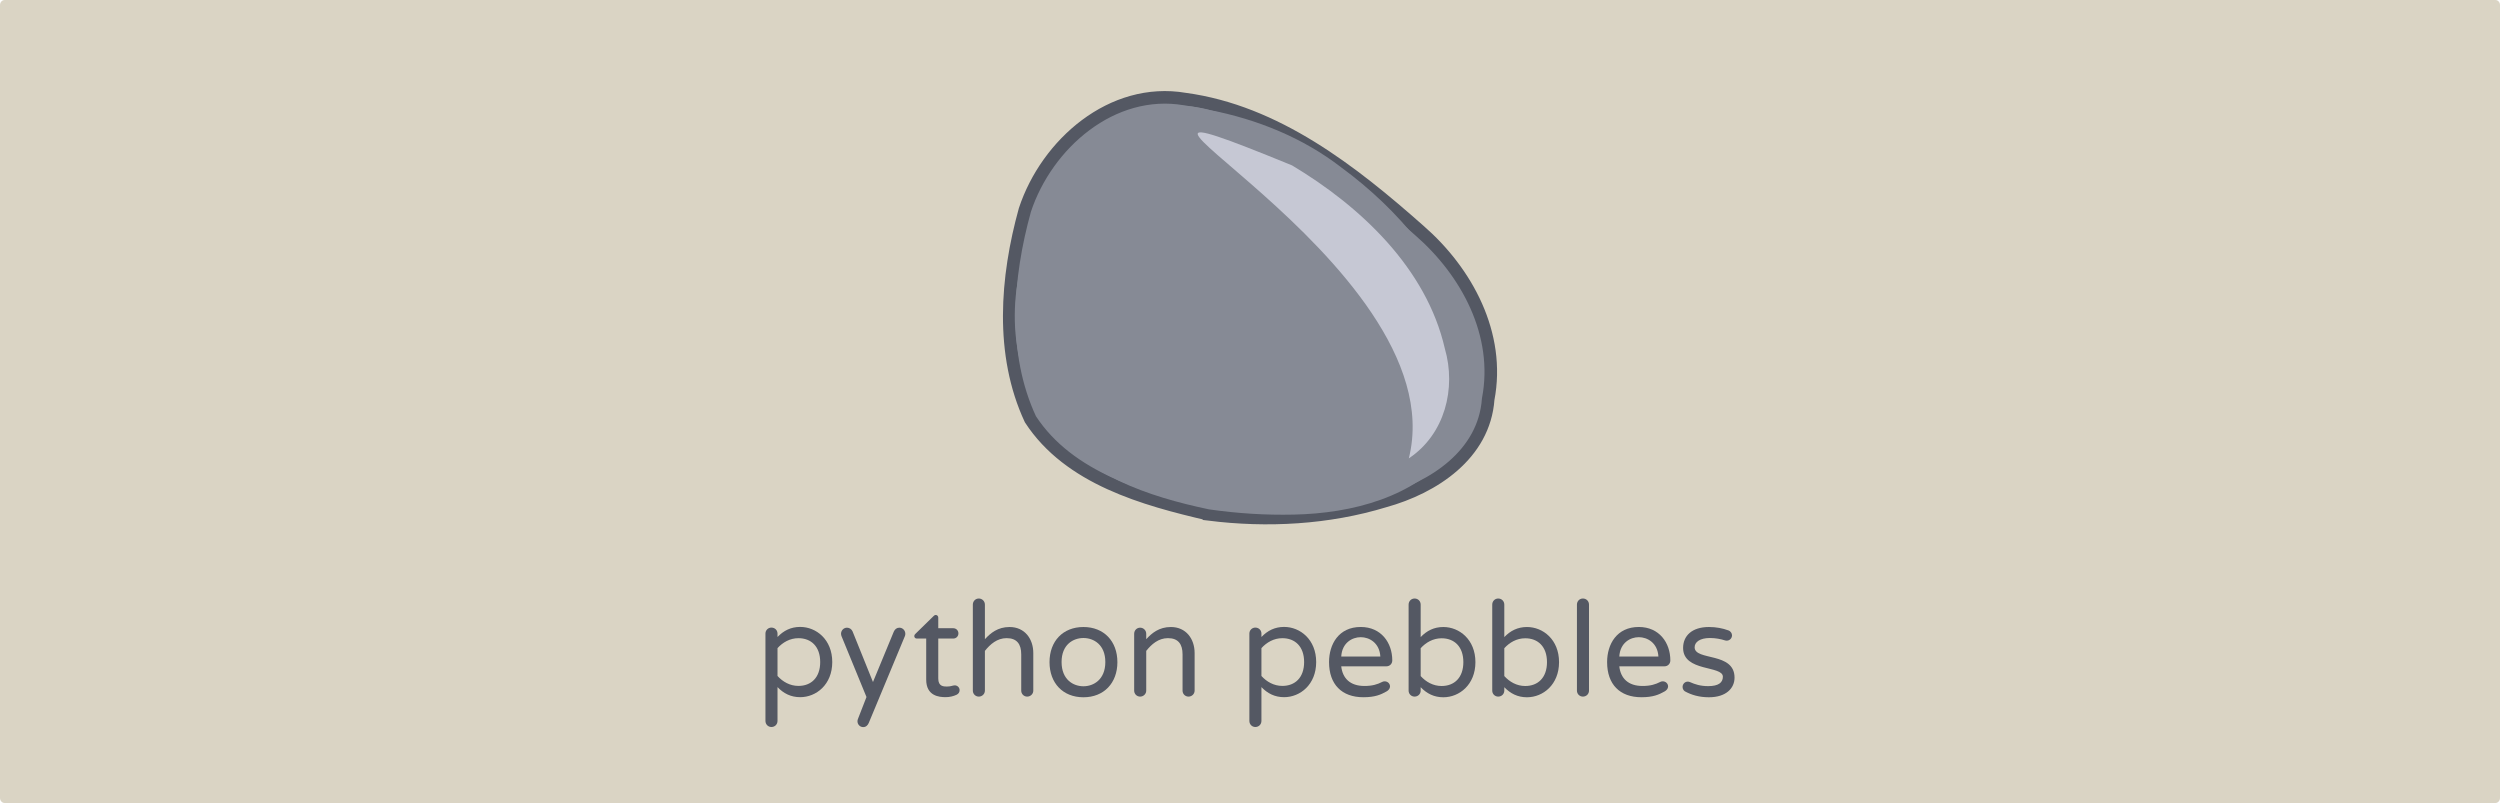
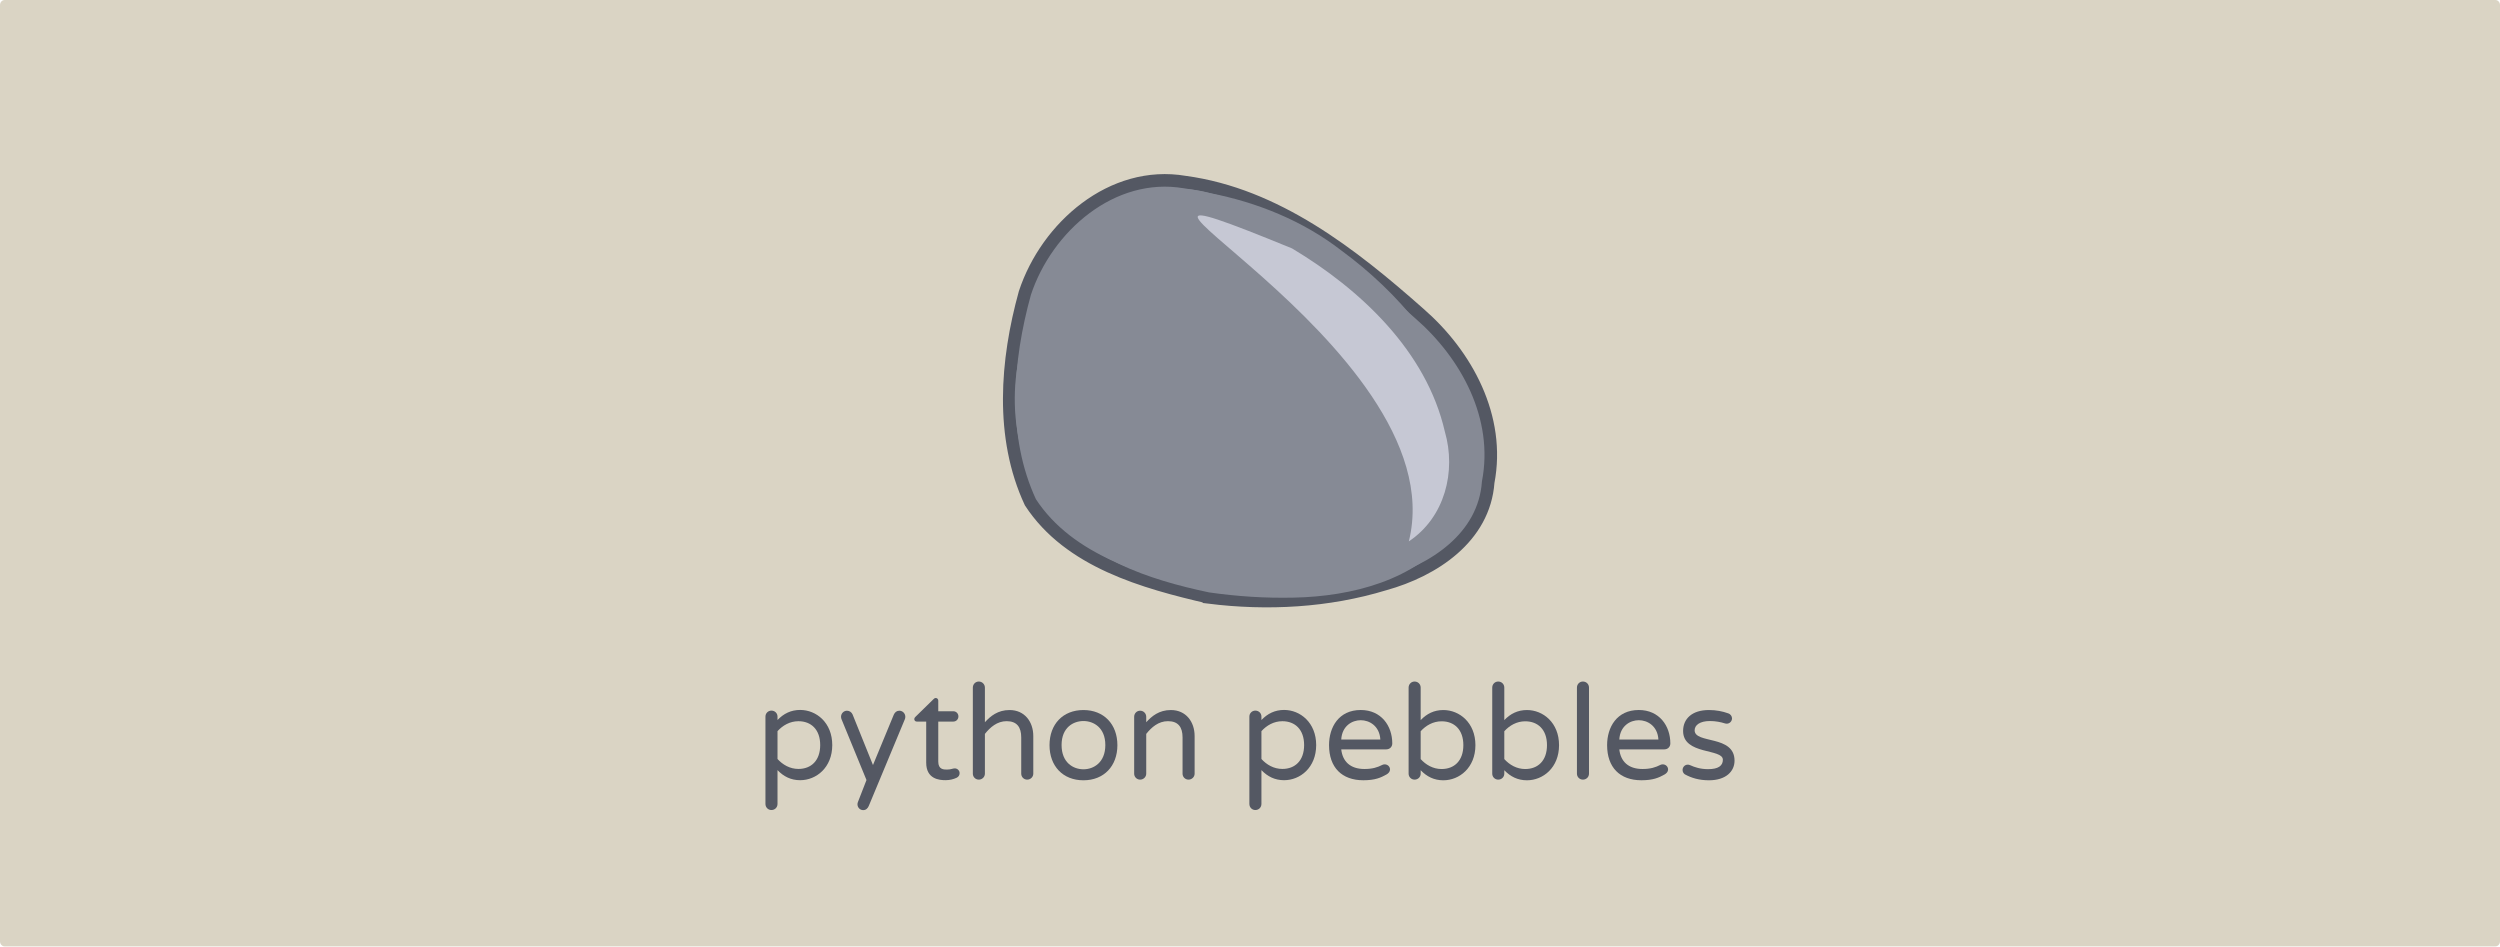
- <svg xmlns="http://www.w3.org/2000/svg" height="100%" width="100%" version="1.1" viewBox="0 0 993.65 319.16">
-   <g transform="translate(0,-733.1984)">
-     <rect rx="1.851" ry="2.013" height="319.16" width="993.65" y="733.2" x="0" fill="#dad4c4" />
-     <g>
+ <svg xmlns="http://www.w3.org/2000/svg" height="100%" width="100%" version="1.1" viewBox="0 0 993.65 376.16">
+   <g transform="translate(0,-676.2)">
+     <rect rx="1.851" ry="2.013" height="376.16" width="993.65" y="676.2" x="0" fill="#dad4c4" />
+     <g transform="translate(0,-24)">
      <path d="m480.52,937.65c-25.685-5.949-55.586-14.188-70.975-37.814-12.073-25.899-9.626-56.355-2.19-83.18,8.651-26.231,34.624-49.033,63.599-44.082,36.267,4.911,66.483,28.622,93.1,52.17,18.998,16.497,32.386,41.367,27.443,67.106-1.586,22.029-21.72,35.139-41.135,40.525-22.581,6.899-46.662,8.169-69.842,5.276z" stroke="#545863" stroke-miterlimit="4" stroke-dasharray="none" stroke-width="5" fill="#868a95" />
      <path d="m480.52,935.65c-23.962-5.056-49.8-13.553-64.498-34.52-15.304-22.327-16.566-52.642-4.887-76.807,2.909-11.307,6.581-23.203,15.769-31.071,13.08-15.095,34.782-21.506,54.021-16.298,18.787,3.672,36.924,10.999,52.139,22.757,22.843,16.777,42.274,39.793,50.935,67.04,1.565,15.067,3.658,32.51-6.488,45.198-14.865,18.957-40.245,25.308-63.312,25.785-11.258,0.251-22.533-0.478-33.679-2.084z" fill="#868a95" />
      <path d="m559.95,915.38c14.309-9.513,18.926-27.784,14.305-43.685-7.337-31.938-33.557-56.51-60.717-72.758-112.56-46.086,66.032,37.904,46.413,116.44z" fill="#c6c8d4" />
    </g>
-     <g style="word-spacing:0px;letter-spacing:0px;writing-mode:lr-tb;text-anchor:middle;text-align:center;" font-family="Varela Round" font-size="52.69px" line-height="125%" font-stretch="normal" font-variant="normal" font-weight="normal" font-style="normal" fill="#545863">
-       <path style="" d="m318.04,1010.3c6.375,0,12.751-5.006,12.751-13.963,0-8.957-6.375-13.963-12.751-13.963-3.688,0-6.586,1.475-9.01,4.004v-1.37c0-1.317-1.054-2.371-2.424-2.371-1.317,0-2.371,1.054-2.371,2.371v34.723c0,1.37,1.054,2.424,2.371,2.424,1.37,0,2.424-1.054,2.424-2.424v-13.436c2.424,2.529,5.322,4.005,9.01,4.005m-0.685-23.447c5.006,0,8.641,3.267,8.641,9.484s-3.636,9.484-8.641,9.484c-3.425,0-6.27-1.686-8.325-3.952v-11.065c2.055-2.266,4.9-3.952,8.325-3.952" />
-       <path style="" d="m359.83,985.1c0-1.317-1.054-2.424-2.371-2.424-1.054,0-1.792,0.632-2.213,1.581l-8.272,20.022-8.114-20.128c-0.369-0.843-1.212-1.475-2.213-1.475-1.317,0-2.371,1.107-2.371,2.424,0,0.369,0.105,0.738,0.211,1.001l9.906,24.132-3.425,8.799c-0.105,0.263-0.158,0.58-0.158,0.843,0,1.265,1.001,2.318,2.266,2.318,1.107,0,1.792-0.685,2.213-1.633l14.384-34.565c0.105-0.263,0.158-0.58,0.158-0.896" />
-       <path style="" d="m379.51,1005.6c-0.896,0-1.475,0.474-3.161,0.474-1.317,0-3.425-0.053-3.425-3.161v-15.912h5.954c1.159,0,2.055-0.896,2.055-2.055s-0.896-2.055-2.055-2.055h-5.954v-4.215c0-0.58-0.422-1.054-1.001-1.054-0.422,0-0.738,0.316-0.896,0.474l-7.166,7.008c-0.316,0.263-0.474,0.58-0.474,0.896,0,0.58,0.422,1.001,1.001,1.001h3.741v16.334c0,6.534,5.216,6.955,7.693,6.955,1.686,0,3.109-0.369,4.373-0.948,0.738-0.369,1.212-0.949,1.212-1.844,0-1.107-0.948-1.897-1.897-1.897" />
-       <path style="" d="m401.26,982.41c-4.689,0-7.587,2.424-9.8,4.848v-13.752c0-1.37-1.107-2.424-2.424-2.424-1.317,0-2.371,1.054-2.371,2.424v34.196c0,1.317,1.054,2.371,2.371,2.371,1.317,0,2.424-1.054,2.424-2.371v-15.807c2.108-2.635,4.848-5.058,8.641-5.058,4.11,0,5.796,2.424,5.796,6.428v14.437c0,1.317,1.054,2.371,2.371,2.371,1.317,0,2.424-1.054,2.424-2.371v-14.964c0-5.638-3.425-10.327-9.431-10.327" />
-       <path style="" d="m430.63,982.41c-8.167,0-13.489,5.638-13.489,13.963,0,8.325,5.322,13.963,13.489,13.963,8.114,0,13.489-5.638,13.489-13.963,0-8.325-5.374-13.963-13.489-13.963m0,23.552c-4.057,0-8.694-2.635-8.694-9.642,0-6.955,4.637-9.537,8.694-9.537,4.004,0,8.694,2.582,8.694,9.537,0,7.008-4.689,9.642-8.694,9.642" />
-       <path style="" d="m465.38,982.41c-4.689,0-7.587,2.424-9.8,4.848v-2.16c0-1.37-1.107-2.424-2.424-2.424-1.317,0-2.371,1.054-2.371,2.424v22.604c0,1.317,1.054,2.371,2.371,2.371,1.317,0,2.424-1.054,2.424-2.371v-15.807c2.108-2.635,4.848-5.058,8.641-5.058,4.11,0,5.796,2.424,5.796,6.428v14.437c0,1.317,1.054,2.371,2.371,2.371,1.317,0,2.424-1.054,2.424-2.371v-14.964c0-5.638-3.425-10.327-9.431-10.327" />
-       <path style="" d="m510.38,1010.3c6.375,0,12.751-5.006,12.751-13.963,0-8.957-6.375-13.963-12.751-13.963-3.688,0-6.586,1.475-9.01,4.004v-1.37c0-1.317-1.054-2.371-2.424-2.371-1.317,0-2.371,1.054-2.371,2.371v34.723c0,1.37,1.054,2.424,2.371,2.424,1.37,0,2.424-1.054,2.424-2.424v-13.436c2.424,2.529,5.322,4.005,9.01,4.005m-0.685-23.447c5.006,0,8.641,3.267,8.641,9.484s-3.636,9.484-8.641,9.484c-3.425,0-6.27-1.686-8.325-3.952v-11.065c2.055-2.266,4.9-3.952,8.325-3.952" />
-       <path style="" d="m550.37,1004c-0.369,0-0.632,0.053-0.948,0.211-1.95,1.001-3.952,1.633-7.113,1.633-5.691,0-8.694-3.056-9.221-7.798h17.862c1.475,0,2.424-1.054,2.424-2.371,0-7.008-4.426-13.278-12.54-13.278-8.747,0-12.593,6.85-12.593,13.963,0,8.852,5.058,13.963,13.647,13.963,4.584,0,6.902-1.001,9.221-2.318,0.738-0.421,1.37-1.107,1.37-1.95,0-1.212-1.001-2.055-2.108-2.055m-9.537-17.546c3.372,0,7.482,2.213,7.798,7.693h-15.544c0.316-5.48,4.373-7.693,7.745-7.693" />
-       <path style="" d="m573.67,982.41c-3.688,0-6.586,1.475-9.01,4.004v-12.909c0-1.37-1.054-2.424-2.424-2.424-1.317,0-2.371,1.054-2.371,2.424v34.196c0,1.317,1.054,2.371,2.371,2.371,1.37,0,2.424-1.054,2.424-2.371v-1.37c2.424,2.529,5.322,4.005,9.01,4.005,6.375,0,12.751-5.006,12.751-13.963,0-8.957-6.375-13.963-12.751-13.963m-0.685,23.447c-3.425,0-6.27-1.686-8.325-3.952v-11.065c2.055-2.266,4.9-3.952,8.325-3.952,5.006,0,8.641,3.267,8.641,9.484s-3.636,9.484-8.641,9.484" />
-       <path style="" d="m606.91,982.41c-3.688,0-6.586,1.475-9.01,4.004v-12.909c0-1.37-1.054-2.424-2.424-2.424-1.317,0-2.371,1.054-2.371,2.424v34.196c0,1.317,1.054,2.371,2.371,2.371,1.37,0,2.424-1.054,2.424-2.371v-1.37c2.424,2.529,5.322,4.005,9.01,4.005,6.375,0,12.751-5.006,12.751-13.963,0-8.957-6.375-13.963-12.751-13.963m-0.685,23.447c-3.425,0-6.27-1.686-8.325-3.952v-11.065c2.055-2.266,4.9-3.952,8.325-3.952,5.006,0,8.641,3.267,8.641,9.484s-3.636,9.484-8.641,9.484" />
-       <path style="" d="m629.14,971.08c-1.317,0-2.371,1.054-2.371,2.424v34.196c0,1.317,1.054,2.371,2.371,2.371,1.37,0,2.424-1.054,2.424-2.371v-34.196c0-1.37-1.054-2.424-2.424-2.424" />
-       <path style="" d="m660.89,1004c-0.369,0-0.632,0.053-0.948,0.211-1.95,1.001-3.952,1.633-7.113,1.633-5.691,0-8.694-3.056-9.221-7.798h17.862c1.475,0,2.424-1.054,2.424-2.371,0-7.008-4.426-13.278-12.54-13.278-8.747,0-12.593,6.85-12.593,13.963,0,8.852,5.058,13.963,13.647,13.963,4.584,0,6.902-1.001,9.221-2.318,0.738-0.421,1.37-1.107,1.37-1.95,0-1.212-1.001-2.055-2.108-2.055m-9.537-17.546c3.372,0,7.482,2.213,7.798,7.693h-15.544c0.316-5.48,4.373-7.693,7.745-7.693" />
-       <path style="" d="m673.55,990.47c0-2.108,2.16-3.688,6.059-3.688,2.318,0,4.321,0.422,6.007,0.948,0.211,0.053,0.422,0.105,0.685,0.105,1.212,0,2.108-1.001,2.108-2.108,0-0.79-0.527-1.686-1.528-2.002-2.16-0.79-4.742-1.317-7.64-1.317-6.85,0-10.275,3.583-10.275,8.325,0,9.59,15.807,6.902,15.807,11.434,0,2.371-1.792,3.741-5.849,3.741-3.109,0-5.269-0.738-7.166-1.581-0.369-0.158-0.632-0.211-0.948-0.211-1.212,0-2.055,1.054-2.055,2.108,0,0.738,0.369,1.37,0.896,1.739,2.687,1.475,5.743,2.371,9.59,2.371,6.744,0,10.169-3.53,10.169-7.798,0-10.327-15.86-6.586-15.86-12.066" />
+     <g style="writing-mode:lr-tb;letter-spacing:0px;text-anchor:middle;word-spacing:0px;text-align:center;" font-family="Varela Round" transform="translate(0,-24)" font-size="52.69px" font-style="normal" font-stretch="normal" font-variant="normal" font-weight="normal" line-height="125%" fill="#545863">
+       <path d="m318.04,1010.3c6.375,0,12.751-5.006,12.751-13.963,0-8.957-6.375-13.963-12.751-13.963-3.688,0-6.586,1.475-9.01,4.004v-1.37c0-1.317-1.054-2.371-2.424-2.371-1.317,0-2.371,1.054-2.371,2.371v34.723c0,1.37,1.054,2.424,2.371,2.424,1.37,0,2.424-1.054,2.424-2.424v-13.436c2.424,2.529,5.322,4.005,9.01,4.005m-0.685-23.447c5.006,0,8.641,3.267,8.641,9.484s-3.636,9.484-8.641,9.484c-3.425,0-6.27-1.686-8.325-3.952v-11.065c2.055-2.266,4.9-3.952,8.325-3.952" />
+       <path d="m359.83,985.1c0-1.317-1.054-2.424-2.371-2.424-1.054,0-1.792,0.632-2.213,1.581l-8.272,20.022-8.114-20.128c-0.369-0.843-1.212-1.475-2.213-1.475-1.317,0-2.371,1.107-2.371,2.424,0,0.369,0.105,0.738,0.211,1.001l9.906,24.132-3.425,8.799c-0.105,0.263-0.158,0.58-0.158,0.843,0,1.265,1.001,2.318,2.266,2.318,1.107,0,1.792-0.685,2.213-1.633l14.384-34.565c0.105-0.263,0.158-0.58,0.158-0.896" />
+       <path d="m379.51,1005.6c-0.896,0-1.475,0.474-3.161,0.474-1.317,0-3.425-0.053-3.425-3.161v-15.912h5.954c1.159,0,2.055-0.896,2.055-2.055s-0.896-2.055-2.055-2.055h-5.954v-4.215c0-0.58-0.422-1.054-1.001-1.054-0.422,0-0.738,0.316-0.896,0.474l-7.166,7.008c-0.316,0.263-0.474,0.58-0.474,0.896,0,0.58,0.422,1.001,1.001,1.001h3.741v16.334c0,6.534,5.216,6.955,7.693,6.955,1.686,0,3.109-0.369,4.373-0.948,0.738-0.369,1.212-0.949,1.212-1.844,0-1.107-0.948-1.897-1.897-1.897" />
+       <path d="m401.26,982.41c-4.689,0-7.587,2.424-9.8,4.848v-13.752c0-1.37-1.107-2.424-2.424-2.424-1.317,0-2.371,1.054-2.371,2.424v34.196c0,1.317,1.054,2.371,2.371,2.371,1.317,0,2.424-1.054,2.424-2.371v-15.807c2.108-2.635,4.848-5.058,8.641-5.058,4.11,0,5.796,2.424,5.796,6.428v14.437c0,1.317,1.054,2.371,2.371,2.371,1.317,0,2.424-1.054,2.424-2.371v-14.964c0-5.638-3.425-10.327-9.431-10.327" />
+       <path d="m430.63,982.41c-8.167,0-13.489,5.638-13.489,13.963,0,8.325,5.322,13.963,13.489,13.963,8.114,0,13.489-5.638,13.489-13.963,0-8.325-5.374-13.963-13.489-13.963m0,23.552c-4.057,0-8.694-2.635-8.694-9.642,0-6.955,4.637-9.537,8.694-9.537,4.004,0,8.694,2.582,8.694,9.537,0,7.008-4.689,9.642-8.694,9.642" />
+       <path d="m465.38,982.41c-4.689,0-7.587,2.424-9.8,4.848v-2.16c0-1.37-1.107-2.424-2.424-2.424-1.317,0-2.371,1.054-2.371,2.424v22.604c0,1.317,1.054,2.371,2.371,2.371,1.317,0,2.424-1.054,2.424-2.371v-15.807c2.108-2.635,4.848-5.058,8.641-5.058,4.11,0,5.796,2.424,5.796,6.428v14.437c0,1.317,1.054,2.371,2.371,2.371,1.317,0,2.424-1.054,2.424-2.371v-14.964c0-5.638-3.425-10.327-9.431-10.327" />
+       <path d="m510.38,1010.3c6.375,0,12.751-5.006,12.751-13.963,0-8.957-6.375-13.963-12.751-13.963-3.688,0-6.586,1.475-9.01,4.004v-1.37c0-1.317-1.054-2.371-2.424-2.371-1.317,0-2.371,1.054-2.371,2.371v34.723c0,1.37,1.054,2.424,2.371,2.424,1.37,0,2.424-1.054,2.424-2.424v-13.436c2.424,2.529,5.322,4.005,9.01,4.005m-0.685-23.447c5.006,0,8.641,3.267,8.641,9.484s-3.636,9.484-8.641,9.484c-3.425,0-6.27-1.686-8.325-3.952v-11.065c2.055-2.266,4.9-3.952,8.325-3.952" />
+       <path d="m550.37,1004c-0.369,0-0.632,0.053-0.948,0.211-1.95,1.001-3.952,1.633-7.113,1.633-5.691,0-8.694-3.056-9.221-7.798h17.862c1.475,0,2.424-1.054,2.424-2.371,0-7.008-4.426-13.278-12.54-13.278-8.747,0-12.593,6.85-12.593,13.963,0,8.852,5.058,13.963,13.647,13.963,4.584,0,6.902-1.001,9.221-2.318,0.738-0.421,1.37-1.107,1.37-1.95,0-1.212-1.001-2.055-2.108-2.055m-9.537-17.546c3.372,0,7.482,2.213,7.798,7.693h-15.544c0.316-5.48,4.373-7.693,7.745-7.693" />
+       <path d="m573.67,982.41c-3.688,0-6.586,1.475-9.01,4.004v-12.909c0-1.37-1.054-2.424-2.424-2.424-1.317,0-2.371,1.054-2.371,2.424v34.196c0,1.317,1.054,2.371,2.371,2.371,1.37,0,2.424-1.054,2.424-2.371v-1.37c2.424,2.529,5.322,4.005,9.01,4.005,6.375,0,12.751-5.006,12.751-13.963,0-8.957-6.375-13.963-12.751-13.963m-0.685,23.447c-3.425,0-6.27-1.686-8.325-3.952v-11.065c2.055-2.266,4.9-3.952,8.325-3.952,5.006,0,8.641,3.267,8.641,9.484s-3.636,9.484-8.641,9.484" />
+       <path d="m606.91,982.41c-3.688,0-6.586,1.475-9.01,4.004v-12.909c0-1.37-1.054-2.424-2.424-2.424-1.317,0-2.371,1.054-2.371,2.424v34.196c0,1.317,1.054,2.371,2.371,2.371,1.37,0,2.424-1.054,2.424-2.371v-1.37c2.424,2.529,5.322,4.005,9.01,4.005,6.375,0,12.751-5.006,12.751-13.963,0-8.957-6.375-13.963-12.751-13.963m-0.685,23.447c-3.425,0-6.27-1.686-8.325-3.952v-11.065c2.055-2.266,4.9-3.952,8.325-3.952,5.006,0,8.641,3.267,8.641,9.484s-3.636,9.484-8.641,9.484" />
+       <path d="m629.14,971.08c-1.317,0-2.371,1.054-2.371,2.424v34.196c0,1.317,1.054,2.371,2.371,2.371,1.37,0,2.424-1.054,2.424-2.371v-34.196c0-1.37-1.054-2.424-2.424-2.424" />
+       <path d="m660.89,1004c-0.369,0-0.632,0.053-0.948,0.211-1.95,1.001-3.952,1.633-7.113,1.633-5.691,0-8.694-3.056-9.221-7.798h17.862c1.475,0,2.424-1.054,2.424-2.371,0-7.008-4.426-13.278-12.54-13.278-8.747,0-12.593,6.85-12.593,13.963,0,8.852,5.058,13.963,13.647,13.963,4.584,0,6.902-1.001,9.221-2.318,0.738-0.421,1.37-1.107,1.37-1.95,0-1.212-1.001-2.055-2.108-2.055m-9.537-17.546c3.372,0,7.482,2.213,7.798,7.693h-15.544c0.316-5.48,4.373-7.693,7.745-7.693" />
+       <path d="m673.55,990.47c0-2.108,2.16-3.688,6.059-3.688,2.318,0,4.321,0.422,6.007,0.948,0.211,0.053,0.422,0.105,0.685,0.105,1.212,0,2.108-1.001,2.108-2.108,0-0.79-0.527-1.686-1.528-2.002-2.16-0.79-4.742-1.317-7.64-1.317-6.85,0-10.275,3.583-10.275,8.325,0,9.59,15.807,6.902,15.807,11.434,0,2.371-1.792,3.741-5.849,3.741-3.109,0-5.269-0.738-7.166-1.581-0.369-0.158-0.632-0.211-0.948-0.211-1.212,0-2.055,1.054-2.055,2.108,0,0.738,0.369,1.37,0.896,1.739,2.687,1.475,5.743,2.371,9.59,2.371,6.744,0,10.169-3.53,10.169-7.798,0-10.327-15.86-6.586-15.86-12.066" />
    </g>
  </g>
</svg>
